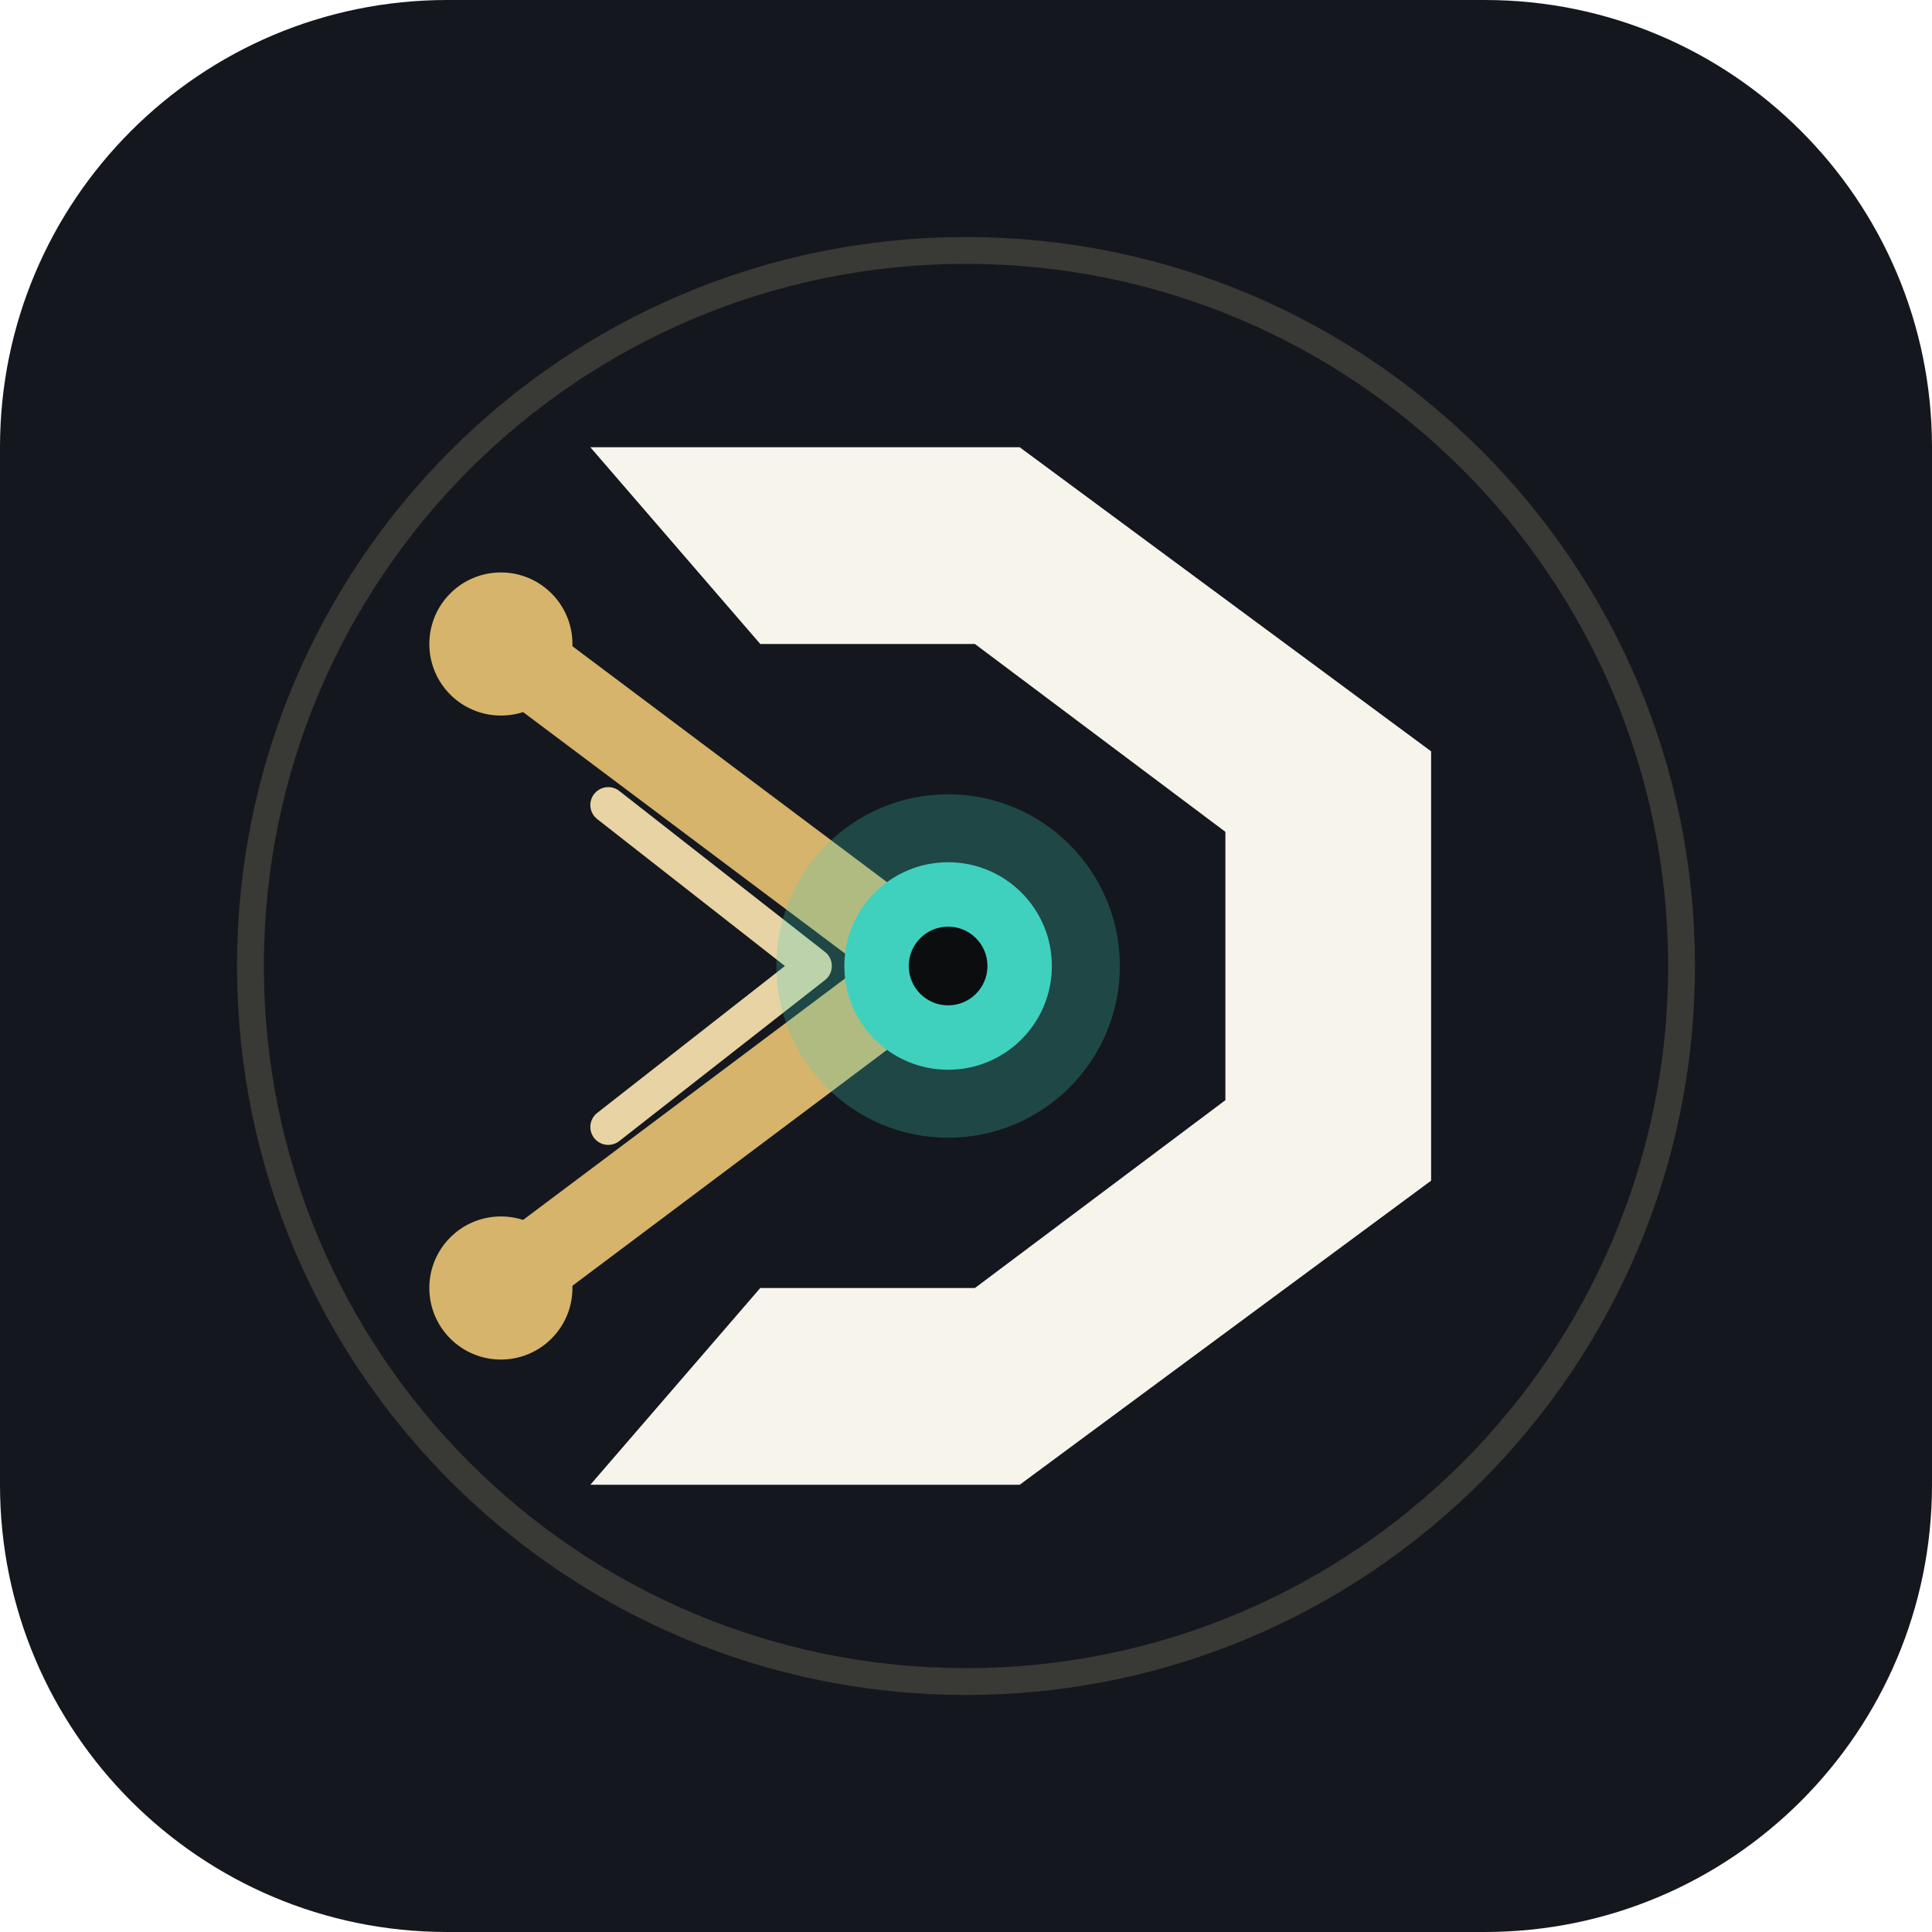
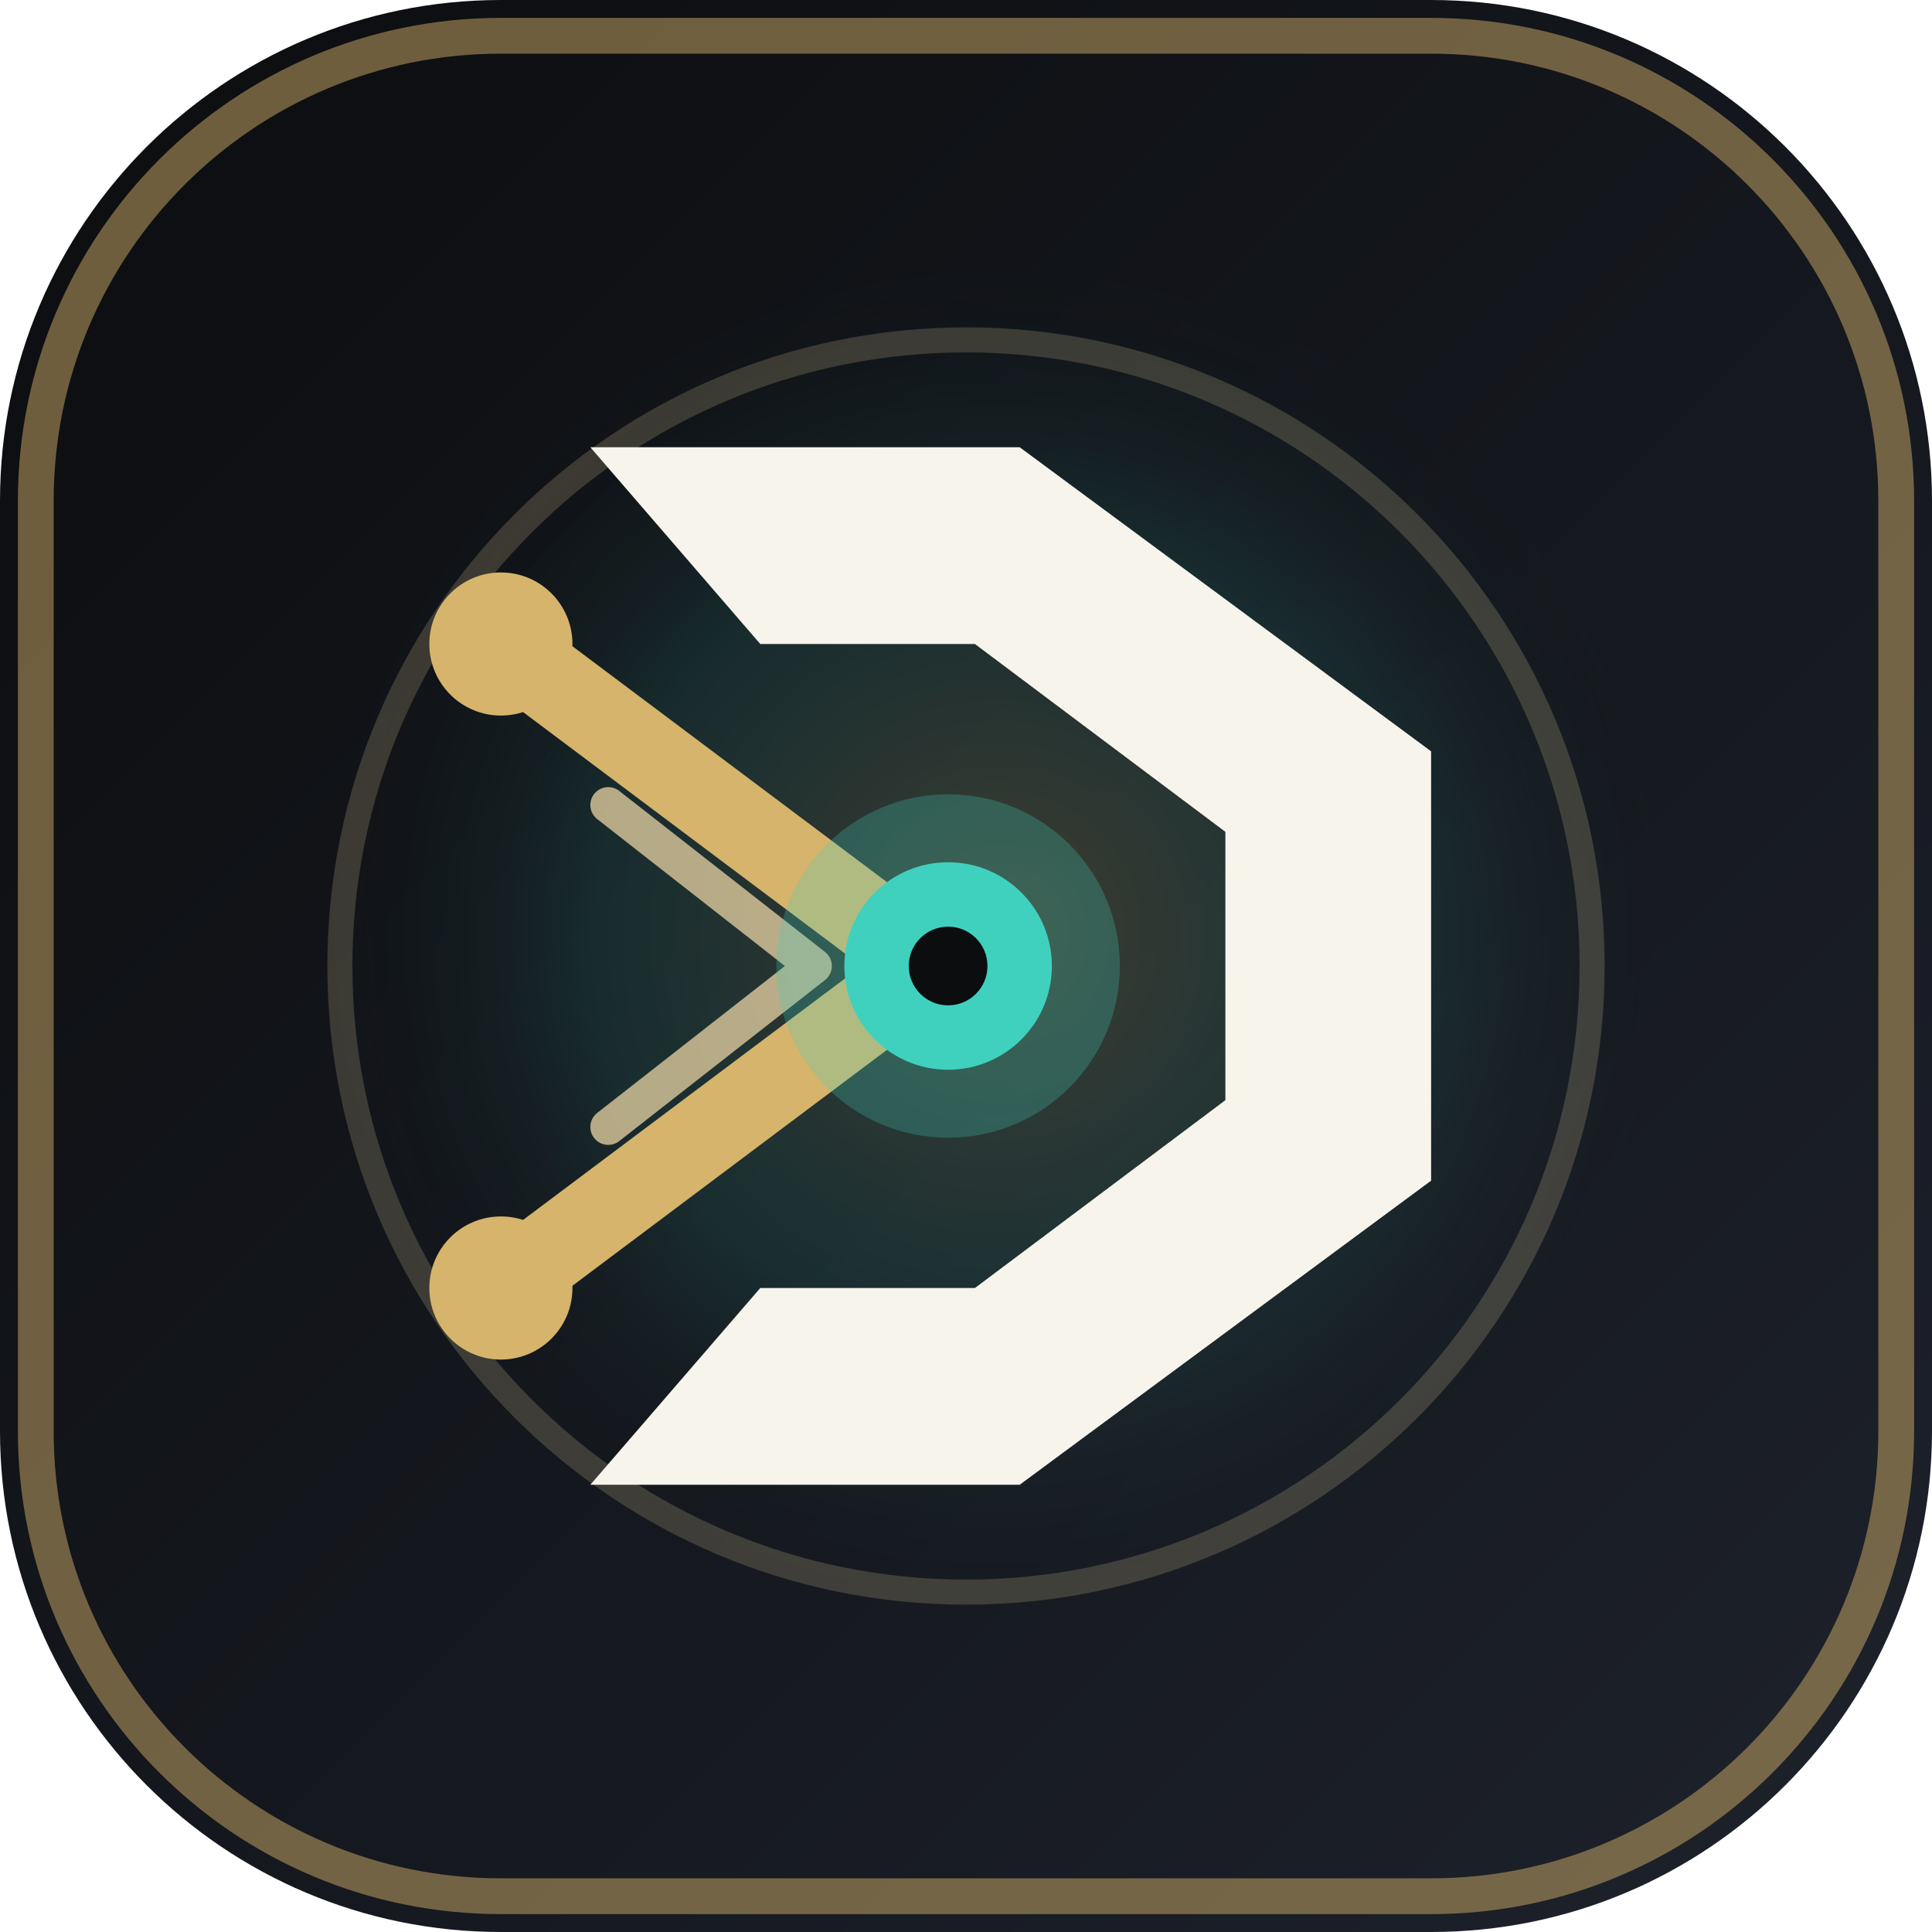
<svg xmlns="http://www.w3.org/2000/svg" viewBox="0 0 108 108">
-   <rect width="108" height="108" rx="25" fill="#14171D" />
-   <circle cx="54" cy="54" r="40" fill="none" stroke="#E7D3A3" stroke-opacity=".18" stroke-width="1.5" />
-   <path d="M33 25H57L80 42V66L57 83H33L42.5 72H54.5L68.5 61.5V46.5L54.5 36H42.5Z" fill="#F7F4EC" />
-   <path d="M28 36L52 54L28 72" fill="none" stroke="#D6B46C" stroke-width="4.6" stroke-linecap="round" stroke-linejoin="round" />
-   <path d="M34 45L45.5 54L34 63" fill="none" stroke="#E7D3A3" stroke-width="2" stroke-linecap="round" stroke-linejoin="round" />
+   <defs>
+     <linearGradient id="dazBg" x1="0" y1="0" x2="1" y2="1">
+       <stop offset="0%" stop-color="#0C0D0F" />
+       <stop offset="52%" stop-color="#14171D" />
+       <stop offset="100%" stop-color="#1E222B" />
+     </linearGradient>
+     <radialGradient id="dazGlow" cx="52%" cy="48%" r="44%">
+       <stop offset="0%" stop-color="#D6B46C" stop-opacity="0.24" />
+       <stop offset="58%" stop-color="#3FD1BE" stop-opacity="0.12" />
+       <stop offset="100%" stop-color="#0C0D0F" stop-opacity="0" />
+     </radialGradient>
+   </defs>
+   <rect width="108" height="108" rx="28" fill="url(#dazBg)" />
+   <rect x="2" y="2" width="104" height="104" rx="26" fill="none" stroke="#D6B46C" stroke-opacity="0.48" stroke-width="2" />
+   <circle cx="54" cy="54" r="44" fill="url(#dazGlow)" />
+   <circle cx="54" cy="54" r="35" fill="none" stroke="#E7D3A3" stroke-opacity="0.2" stroke-width="1.4" />
+   <path d="M33 25h24l23 17v24L57 83H33l9.5-11h12l14-10.5v-15L54.5 36h-12z" fill="#F7F4EC" />
+   <path d="M28 36L52 54 28 72" fill="none" stroke="#D6B46C" stroke-width="4.6" stroke-linecap="round" stroke-linejoin="round" />
+   <path d="M34 45L45.5 54 34 63" fill="none" stroke="#E7D3A3" stroke-opacity="0.76" stroke-width="2" stroke-linecap="round" stroke-linejoin="round" />
  <circle cx="28" cy="36" r="4" fill="#D6B46C" />
  <circle cx="28" cy="72" r="4" fill="#D6B46C" />
-   <circle cx="53" cy="54" r="9.6" fill="#3FD1BE" fill-opacity=".26" />
+   <circle cx="53" cy="54" r="9.6" fill="#3FD1BE" fill-opacity="0.26" />
  <circle cx="53" cy="54" r="5.8" fill="#3FD1BE" />
  <circle cx="53" cy="54" r="2.2" fill="#0C0D0F" />
</svg>
